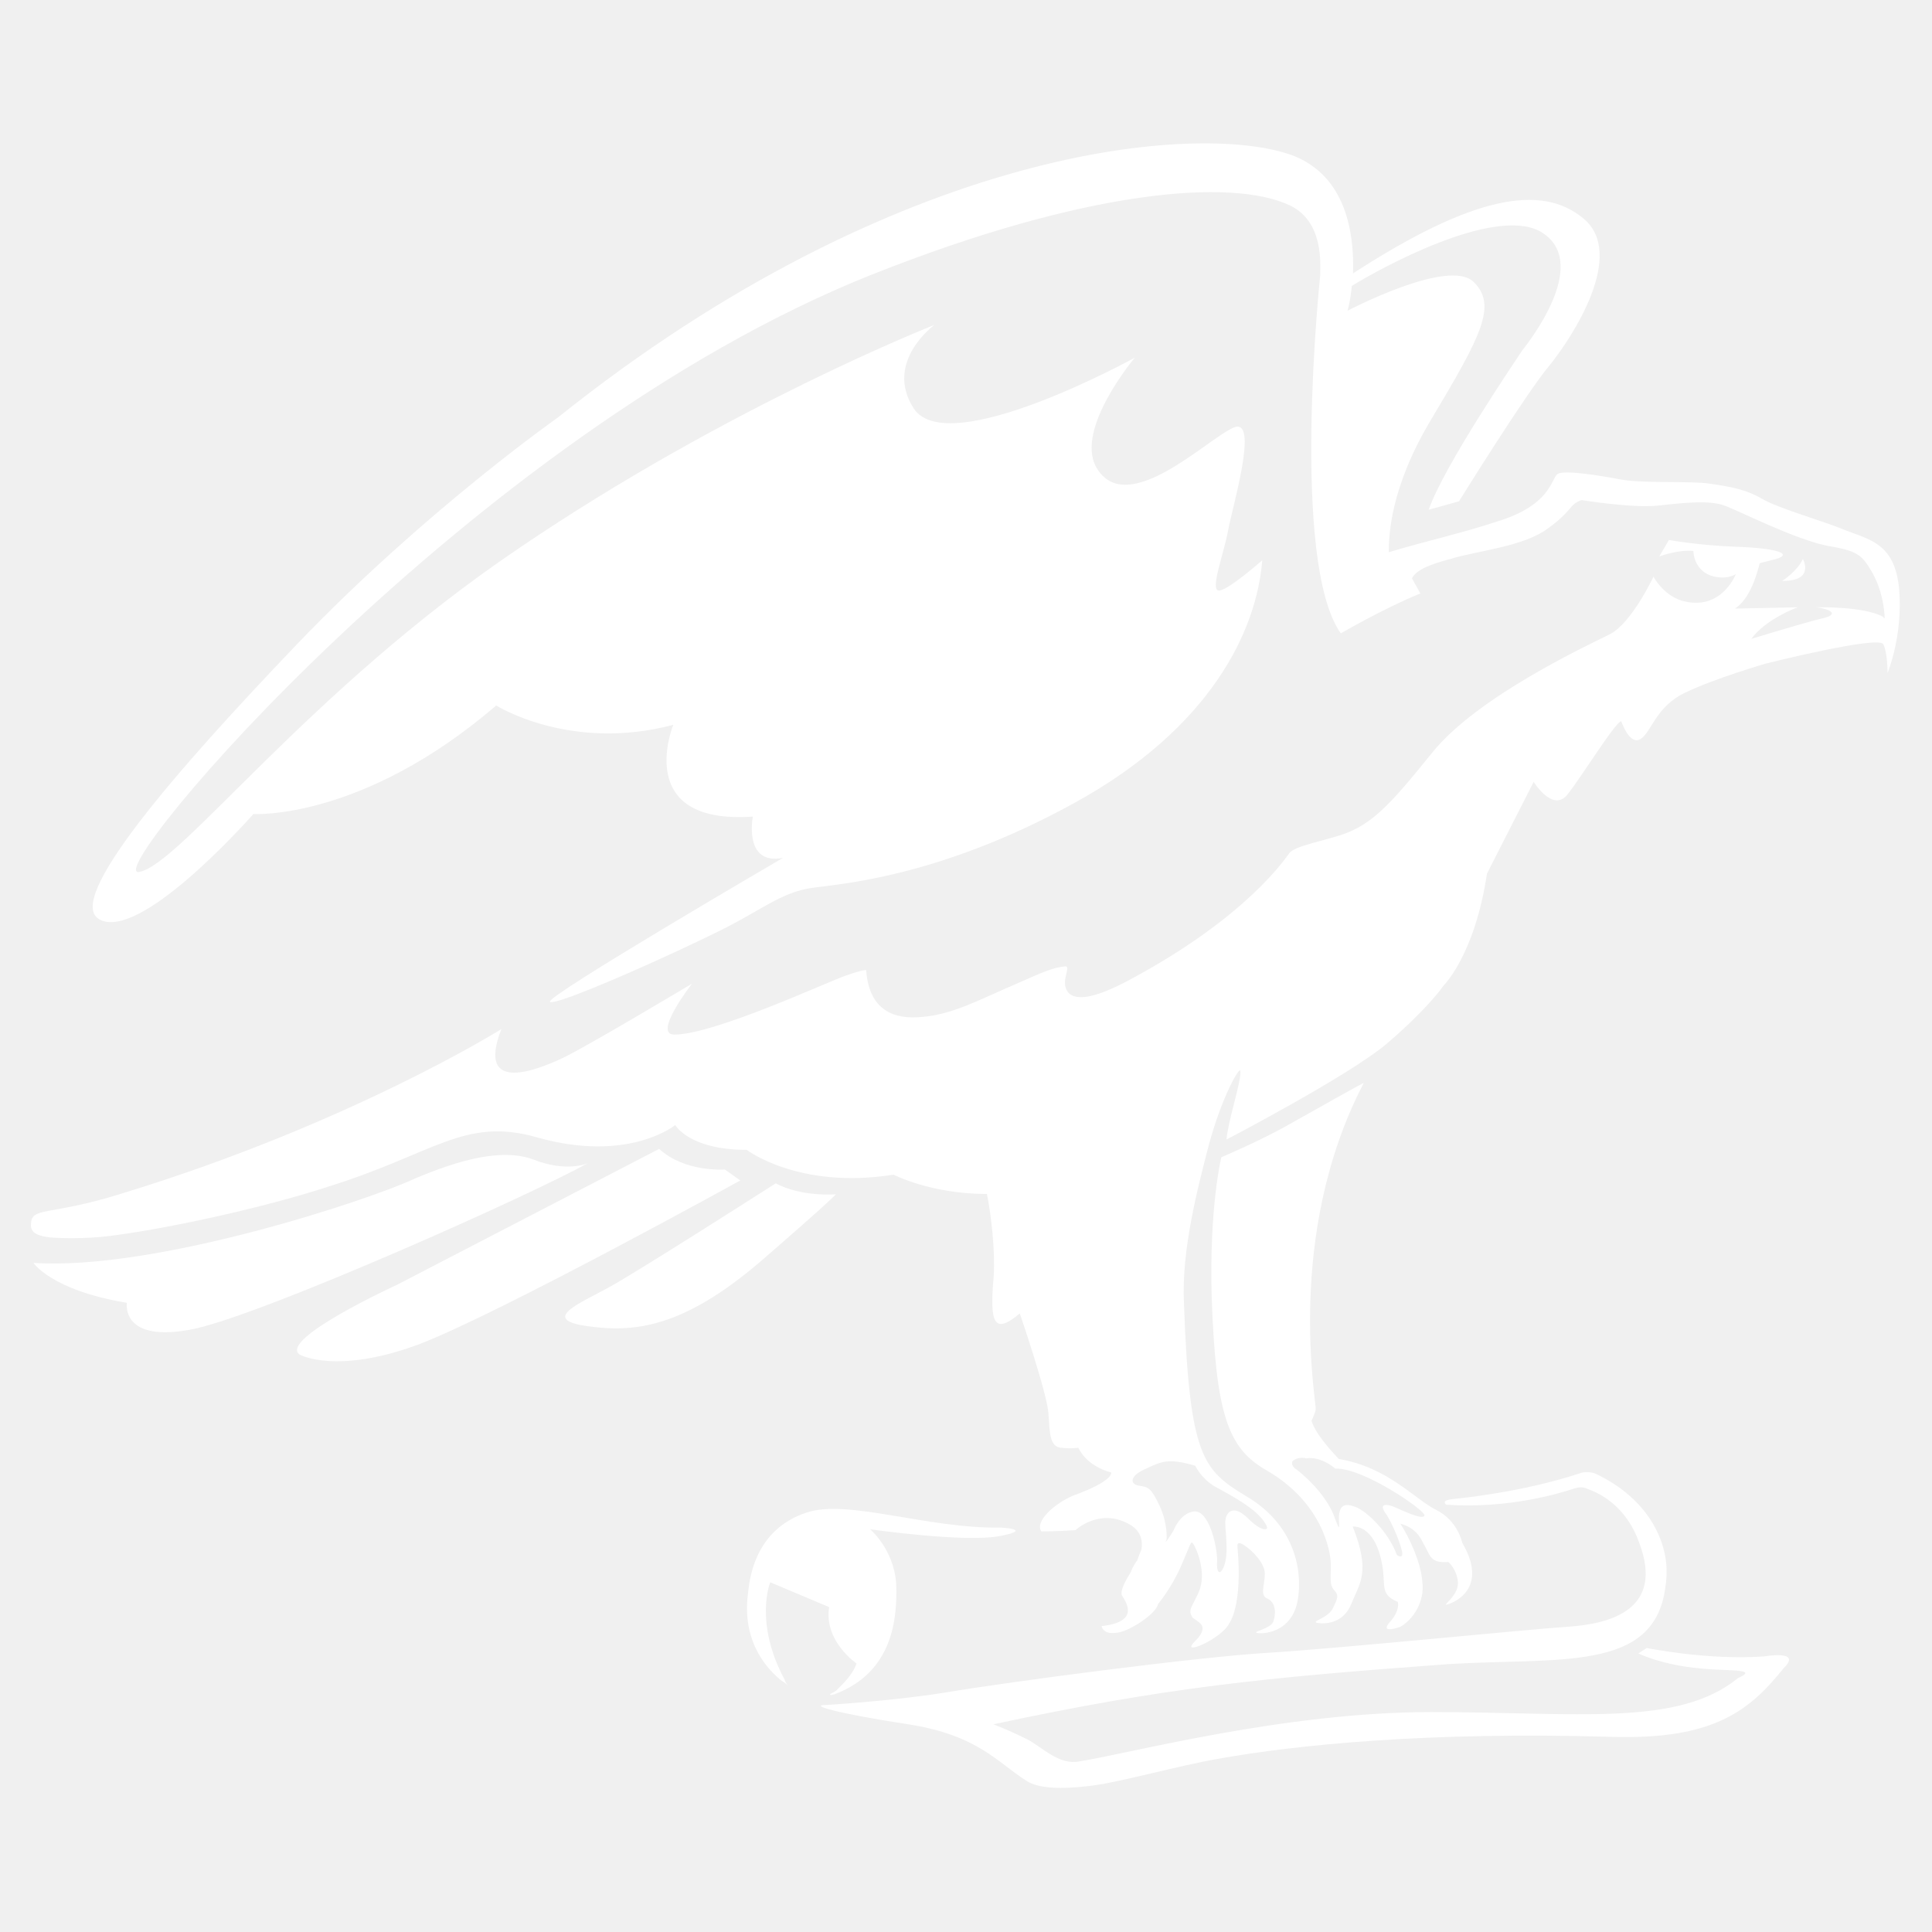
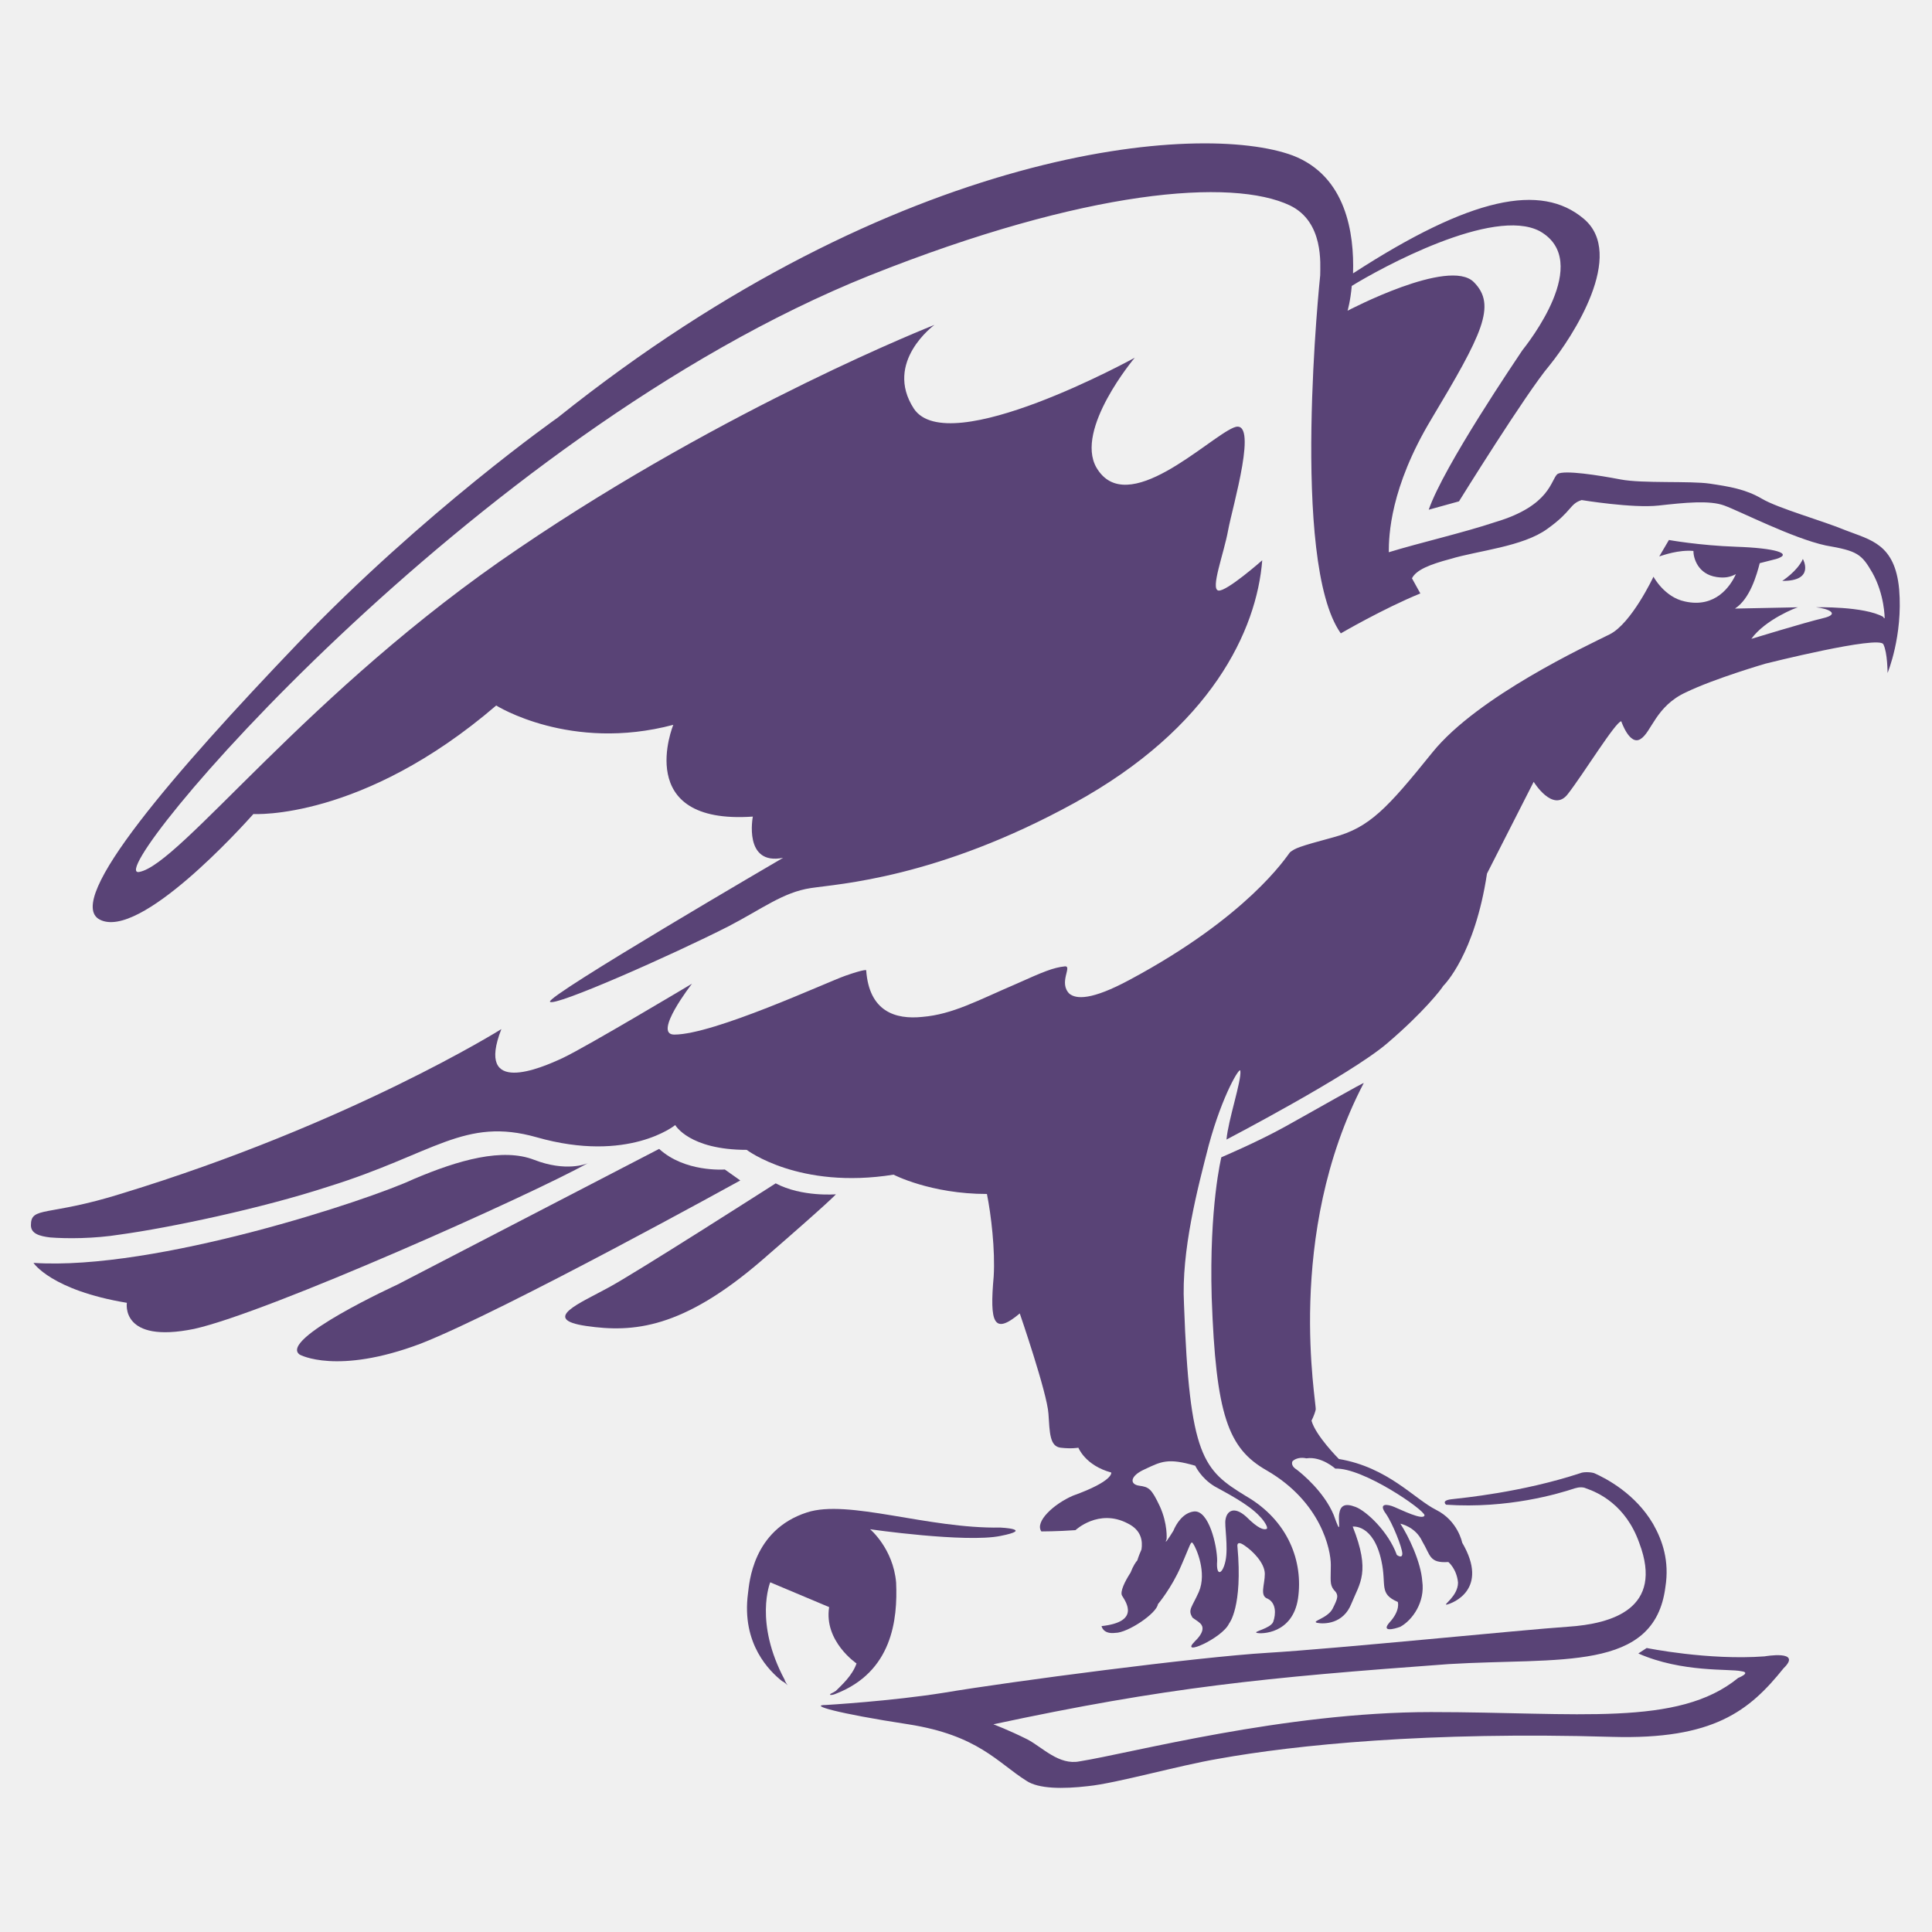
<svg xmlns="http://www.w3.org/2000/svg" viewBox="0 0 600 600" height="600" width="600">
-   <style type="text/css">.st0{fill:#FFFFFF;}</style>
+   <style type="text/css">.st0{fill:#594376;}</style>
  <path class="st0" d="M559.9 173.6c-1.7 3.8-6.4 6.8-6.4 6.8C563.8 180.5 559.9 173.6 559.9 173.6" />
  <path class="st0" d="M589.8 183c-1.3-14.1-8.9-15.3-16.6-18.3 -7.2-3-20.9-6.8-26-9.8 -5.1-3-10.2-3.8-16.2-4.7 -6-0.9-20.9 0-27.7-1.3 -6.8-1.3-17.5-3-19.6-1.7 -2.1 1.7-2.1 9.8-19.2 14.9 -10.2 3.4-23.4 6.4-33.2 9.4 0-5.1 0.4-20 13.2-41.3 15.8-26.4 20.4-35.4 13.2-42.6 -7.7-7.7-39.2 8.9-39.2 8.9s0.9-3 1.3-7.7c8.9-5.5 43.9-24.7 58.4-17 16.6 9.4-3.8 34.9-5.5 37.1 -1.7 2.6-24.3 35.8-29 49.4l9.4-2.6c0 0 20.9-33.7 28.1-42.2 7.2-8.9 23.9-34.5 10.6-45.6 -13.2-11.1-34.9-6.8-71.6 17 0.4-12.4-2.1-30.2-18.7-36.6 -28.5-10.6-122.3-3.4-228.3 81.4 0 0-41.3 29-80.9 70.3 -37.5 39.2-72.8 79.7-61.3 85.6 12.4 6.4 44.3-29 47.7-32.8 0 0 33.7 2.1 75.4-33.7 0 0 23 14.5 55 6 0 0-12.8 31.1 24.7 28.5 0 0-3 15.3 9.4 12.8 0 0-73.7 43-72.4 44.7 1.3 1.7 37.9-14.5 55.4-23.4 10.6-5.5 17-10.6 25.6-11.9 8.5-1.3 39.2-3 81.8-26.4s56.7-53.7 58.4-75.4c0 0-11.1 9.8-13.6 9.4 -2.6-0.4 1.7-11.5 3-18.7 1.3-7.2 9.8-35.4 1.7-31.9 -8.1 3.4-33.2 28.5-42.6 12.4 -6.8-11.9 11.9-34.1 11.9-34.1s-57.9 31.9-68.6 15.8c-9.4-14.5 6.4-26 6.4-26s-63.9 25.1-129.1 69.4C95.6 214.5 56 268.6 43.2 270.8s102.7-135.5 227-185.3c67.3-26.8 112.5-30.2 130.4-21.7 10.6 5.1 9.4 18.3 9.4 21.7 0 0-9.4 89 6.4 111.2 0 0 13.2-7.7 24.7-12.4l-2.6-4.7c1.3-2.6 5.5-4.3 11.9-6 8.5-2.6 22.6-3.8 30.2-9.4 7.7-5.5 6.8-7.7 10.6-8.9 0 0 15.8 2.6 23.9 1.7 8.1-0.9 15.8-1.7 20.4 0 4.7 1.7 21.3 10.2 31.5 12.4 9.8 1.7 11.1 2.6 14.5 8.5 3.8 6.8 3.8 14.1 3.8 14.1s-0.4 0-0.4-0.4c-6-3.4-20.9-3-20.9-3 3.8 0.4 7.7 2.1 2.1 3.4 -5.5 1.3-22.2 6.4-22.2 6.4 4.3-6 14.1-9.8 14.5-9.8s-19.6 0.4-19.6 0.4c4.7-3 6.8-10.6 7.7-14.1 1.7-0.4 3.4-0.9 5.1-1.3 5.5-1.7-0.4-3.4-12.4-3.8 -11.5-0.4-20.9-2.1-20.9-2.1l-3 5.1c1.3-0.4 6-2.1 10.6-1.7 0 2.1 1.3 7.2 7.2 8.1 2.6 0.4 4.3 0 6-0.9 -1.7 3.8-6.4 10.6-15.8 8.5 -6.4-1.3-9.8-7.7-9.8-7.7s-6.8 14.5-13.6 17.9c-6.8 3.4-40.9 19.2-55 36.6 -14.1 17.5-19.6 23.4-30.7 26.4 -11.1 3-11.9 3.4-13.6 4.7 -1.3 1.7-13.2 20-49.8 39.6 -11.9 6.4-16.6 6-18.7 4.3 -3.4-3.4 0.9-8.5-1.3-8.5 -3.8 0.4-6.8 1.7-15.3 5.5 -11.9 5.1-19.6 9.4-29 10.2 -8.5 0.9-16.6-1.7-17.5-14.5 0 0-0.4-0.4-6.4 1.7 -6 2.1-40.9 18.3-53.2 18.3 -6.8 0 5.5-15.8 5.5-15.8s-32.8 19.6-40 23c-7.2 3.4-27.3 11.9-19.2-8.9 0 0-46.9 29.4-118 51.1 -23 7.2-28.1 3.8-28.1 9.8 0 2.6 2.6 3.4 6 3.8 5.1 0.4 13.6 0.4 21.7-0.9 15.3-2.1 43.9-8.1 64.7-14.9 32.8-10.2 42.2-21.7 64.7-15.3 28.5 8.1 43-3.8 43-3.8s4.3 7.7 22.2 7.7c0 0 16.2 12.4 45.6 7.7 0 0 11.5 6 29 6 1.3 6.4 2.6 17.5 2.1 25.6 -1.3 14.5 0 18.3 8.1 11.5 0 0 8.5 24.7 8.9 31.1 0.4 6 0.4 10.2 3.8 10.6 3.4 0.4 5.5 0 5.5 0s2.1 5.5 10.2 7.7c0 0 0.9 2.6-11.9 7.2 -6 2.6-11.9 8.1-9.8 11.1 0 0 5.1 0 10.6-0.4 0 0 7.2-6.8 16.2-2.1 4.3 2.1 4.7 5.5 4.3 8.1 -0.4 0.9-0.9 2.1-1.3 3.4 -0.4 0.4-1.3 1.7-2.1 3.8 -1.7 2.6-3.4 6-2.6 7.2 1.3 2.1 5.5 8.1-6.4 9.4 0 0 0.4 2.6 4.3 2.1 3.8 0 12.8-6 13.2-8.9 0 0 4.3-5.1 7.2-11.9 3-6.8 3-8.1 3.8-6.8 0.9 1.3 4.3 8.9 1.7 14.9 -2.1 4.7-3.4 5.5-2.1 7.7 0 0.4 1.3 0.9 2.6 2.1 0.9 0.9 1.3 2.6-1.7 5.5 -5.1 5.1 8.5-0.9 10.6-5.5 0 0 4.3-5.1 2.6-23.9 0 0-0.4-2.1 2.1-0.4 2.6 1.7 6.4 5.5 6.4 8.9s-1.7 6.8 0.9 7.7c2.6 1.3 2.6 4.7 1.7 7.2 -0.9 2.1-6.4 3-5.1 3.4 1.3 0.4 11.1 0.4 12.8-10.6 1.7-11.5-3-24.3-16.2-31.9 -13.2-8.1-17.5-11.9-19.2-59.6 -0.9-16.6 4.3-36.2 7.7-49.4l0 0c4.3-15.8 9.8-24.7 9.8-23 0.4 3-3.8 15.3-4.3 21.3 0 0 38.3-20 49.8-29.8 11.5-9.8 17-17 17.5-17.9 0.4-0.4 9.8-9.8 13.6-34.9l14.5-28.5c0 0 6 9.8 10.6 3.8 4.7-6 14.9-22.6 16.6-22.6 0 0 2.6 7.7 6 5.5 3.4-2.1 4.7-10.2 14.1-14.5 8.9-4.3 24.7-8.9 24.7-8.9s35.4-8.9 36.6-6c1.3 2.6 1.3 8.9 1.3 8.9S591 197.5 589.8 183M371.2 455.2c0 0 1.7 3.8 6 6.4 3 1.7 10.6 5.5 14.1 9.4 1.3 1.3 2.6 3.4 2.1 3.8 -0.9 0.4-2.6 0-6.4-3.8 -3.8-3.4-6-1.7-6.4 0.9 -0.4 1.7 0.9 8.5 0 12.8 -0.9 4.3-3 5.1-2.6 0 0-4.7-2.6-15.8-7.2-15.3 -3.4 0.4-5.5 3.8-6.4 6 -1.3 2.1-3 4.7-2.1 2.6 0 0 0.4-4.7-2.1-10.2 -2.6-5.5-3.4-6-6.4-6.4 -3-0.4-3-3 1.7-5.1C360.6 453.9 362.7 452.7 371.2 455.2" />
  <path class="st0" d="M165.9 360.2c-9.8-3.8-23.4 0-37.5 6 -13.6 6.4-80.1 28.5-118 26 0 0 5.5 8.5 29 12.4 0 0-2.1 12.8 20.9 8.1 23-5.1 104.8-41.7 122.3-51.5C182.1 361.5 175.7 364 165.9 360.2" />
  <path class="st0" d="M225.1 363.2c-0.4 0-12.4 0.9-20.4-6.4L123.3 399c0 0-37.1 17-30.2 21.7 0 0 11.5 6.4 37.5-3.4 26-10.2 99.3-50.7 99.3-50.7L225.1 363.2" />
  <path class="st0" d="M259.6 370.9c0 0-10.6 0.9-18.7-3.4 0 0-43.9 28.1-52 32.4 -8.5 4.7-21.3 9.8-6.8 11.9 14.5 2.1 29.8 0.9 54.5-20.4C258.3 372.6 259.6 370.9 259.6 370.9" />
  <path class="st0" d="M398.9 350c-8.5 4.7-19.6 9.4-19.6 9.4s-3.8 15.3-3 43.5c1.3 36.6 5.1 46.9 17 53.7 17 9.8 20 24.7 20 29.4 0 4.7-0.4 6 0.9 7.7 1.7 1.7 1.3 2.6-0.4 6 -1.7 3-6.8 3.8-4.7 4.3 2.1 0.4 8.1 0.4 10.6-6 2.6-6.4 6-9.8 0.4-23.9 0 0 6.4-0.9 8.9 10.6 1.7 7.7-0.9 10.2 5.1 12.8 0 0 0.9 2.6-2.6 6.4 -2.6 3 1.3 2.1 3.4 1.3 3.8-2.1 7.7-7.7 6.8-14.1 -0.4-6-4.3-14.1-6.8-17.9 0 0 4.7 0.9 6.8 5.5 2.6 4.3 2.1 6.8 8.1 6.4 0 0 2.6 2.1 3 6.4 0 4.3-5.1 7.2-3.4 6.8 1.7-0.4 13.2-4.7 4.7-19.2 0 0-1.3-6.8-8.1-10.2 -6.8-3.4-14.9-13.2-30.2-15.8 0 0-7.2-7.2-8.5-11.9 0 0 0.9-1.7 1.3-3.4 0.4-1.7-9.8-54.1 14.9-101.4C424.5 335.5 407.4 345.3 398.9 350M414.7 456.1c8.5-0.4 27.7 12.8 27.7 14.5 -0.4 1.7-7.2-1.7-9.4-2.6 -2.1-0.9-5.1-1.3-2.6 2.1 2.1 3 5.1 10.6 5.1 12.4 0 1.7-1.7 0.4-1.7 0.4 -2.6-7.2-9.4-13.6-12.8-14.9 -3.4-1.3-4.7-0.4-5.1 2.1 -0.4 2.6 0.9 7.7-1.7 0.4 -3-7.2-9.8-12.8-11.5-14.1 -2.1-1.3-1.3-2.6-1.3-2.6 0.9-0.9 2.6-1.3 4.3-0.9C410.4 452.2 414.7 456.1 414.7 456.1" />
  <path class="st0" d="M239.2 491.4l18.3 7.7c-1.7 10.6 8.5 17.5 8.5 17.5 -1.3 3.8-4.7 6.8-6.4 8.5 -1.3 0.9-2.1 0.9-1.7 1.3 0 0 0.9 0 1.7-0.4 17.5-6.8 19.2-23 18.7-34.5 -0.9-10.6-8.1-16.6-8.1-16.6 -0.4 0 29.8 4.3 40.5 2.1 10.6-2.1 0-2.6 0-2.6 -22.6 0.4-47.3-8.9-60.1-4.7 -17 5.5-17.9 22.2-18.3 25.1 -2.1 15.8 6.8 24.3 10.6 27.3 0.9 0.4 1.7 1.3 1.7 1.3s-0.9-1.3-0.9-1.7C234.1 503.8 239.2 491.4 239.2 491.4" />
  <path class="st0" d="M548 514.4c-17.5 1.3-36.6-2.6-36.6-2.6l-2.6 1.7c13.6 6 28.5 4.7 31.9 5.5 3.4 0.4-0.9 2.1-0.9 2.1 -18.7 15.3-49.8 10.6-95.4 10.6s-93.3 12.8-109.1 15.3c-6.4 1.3-11.5-4.3-16.2-6.8 -6-3-10.6-4.7-10.6-4.7 53.7-11.5 83.9-14.5 141.4-18.7 34.5-2.1 63.9 2.6 67.3-23.9 1.3-8.1-0.9-14.5-3.8-19.6 -5.5-9.4-14.5-14.1-18.3-15.8 -1.3-0.4-3.4-0.4-4.3 0 -18.3 6-36.6 7.7-40 8.1 -3.4 0.4-1.7 1.7-1.7 1.7 19.2 1.3 34.9-3.4 40-5.1 1.3-0.4 2.6-0.4 3.4 0 3.8 1.3 12.4 5.1 16.6 17 7.7 20.4-8.5 25.1-22.2 26 -13.6 0.9-71.6 6.8-93.3 8.1 -21.7 1.3-79.7 8.9-100.5 12.4 -16.2 2.6-36.6 3.8-36.6 3.8 -5.5 0 3.4 2.6 25.6 6 21.7 3.4 27.7 11.9 36.6 17.5 3.8 2.6 11.5 2.6 19.2 1.7 8.9-0.9 28.1-6.4 40.5-8.5 23.9-4.3 65.2-8.5 122.3-6.8 31.5 0.9 42.6-8.1 53.2-21.3C559.9 512.3 548 514.4 548 514.4" />
</svg>
